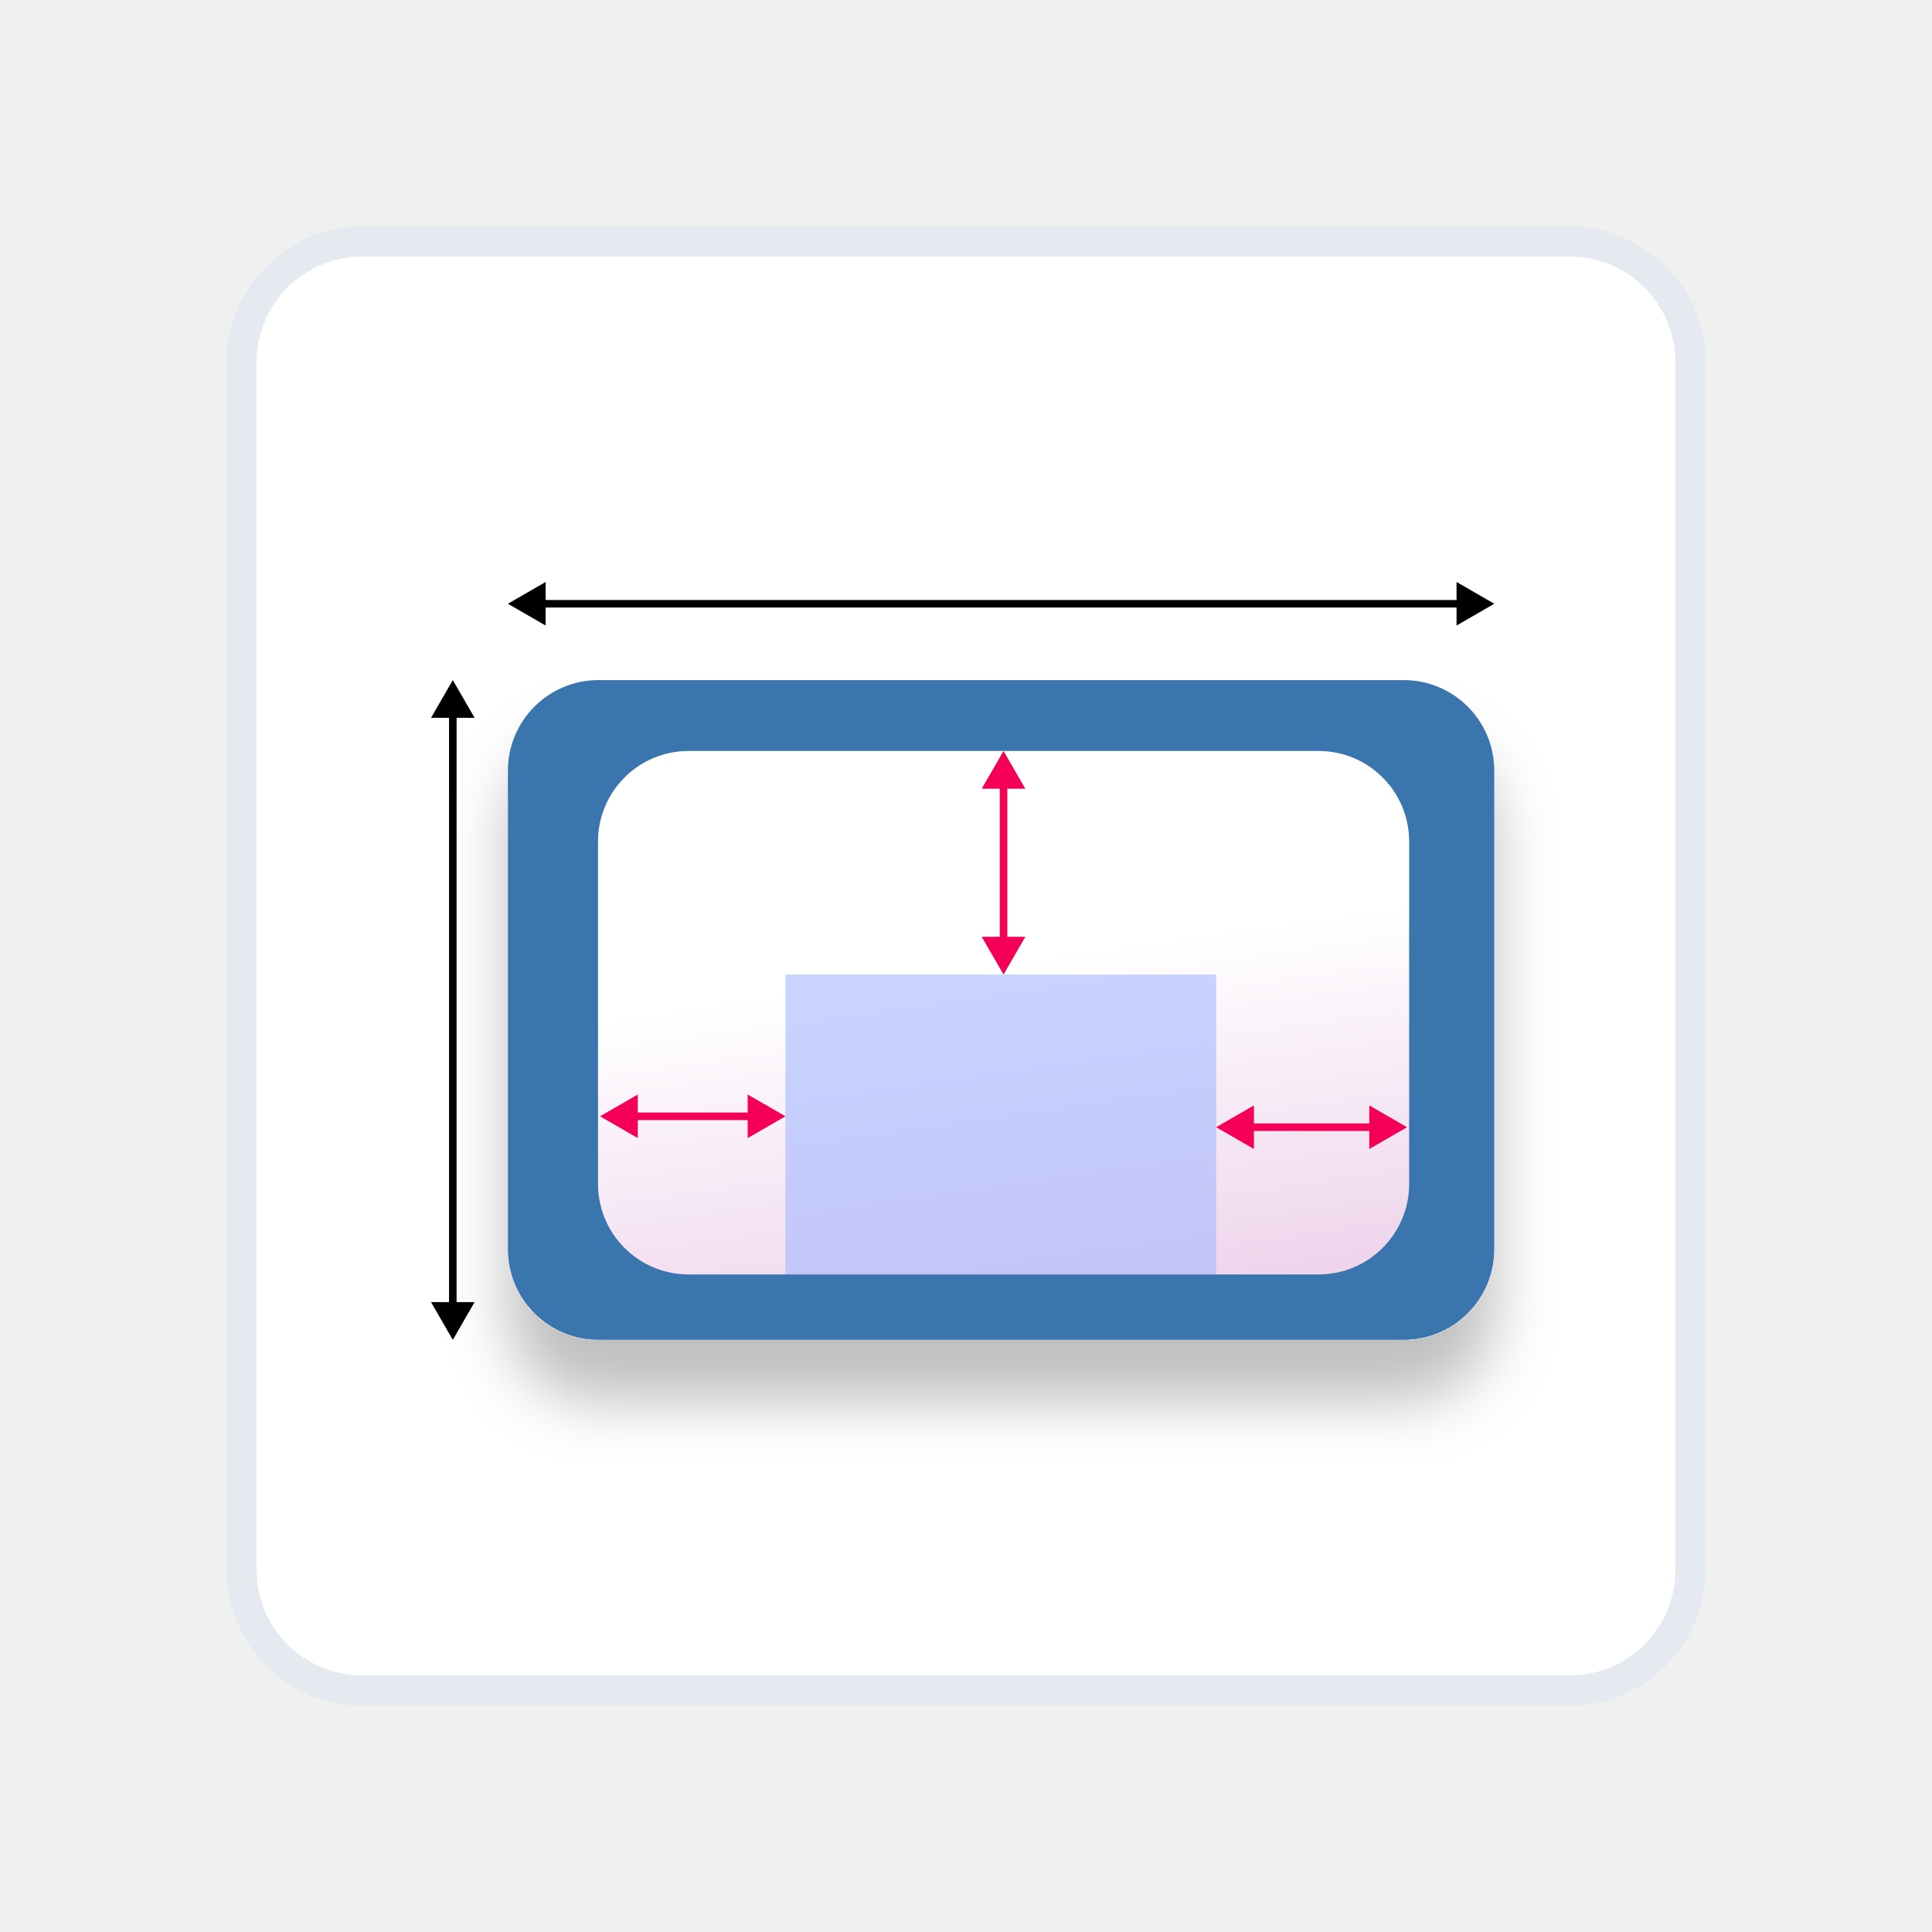
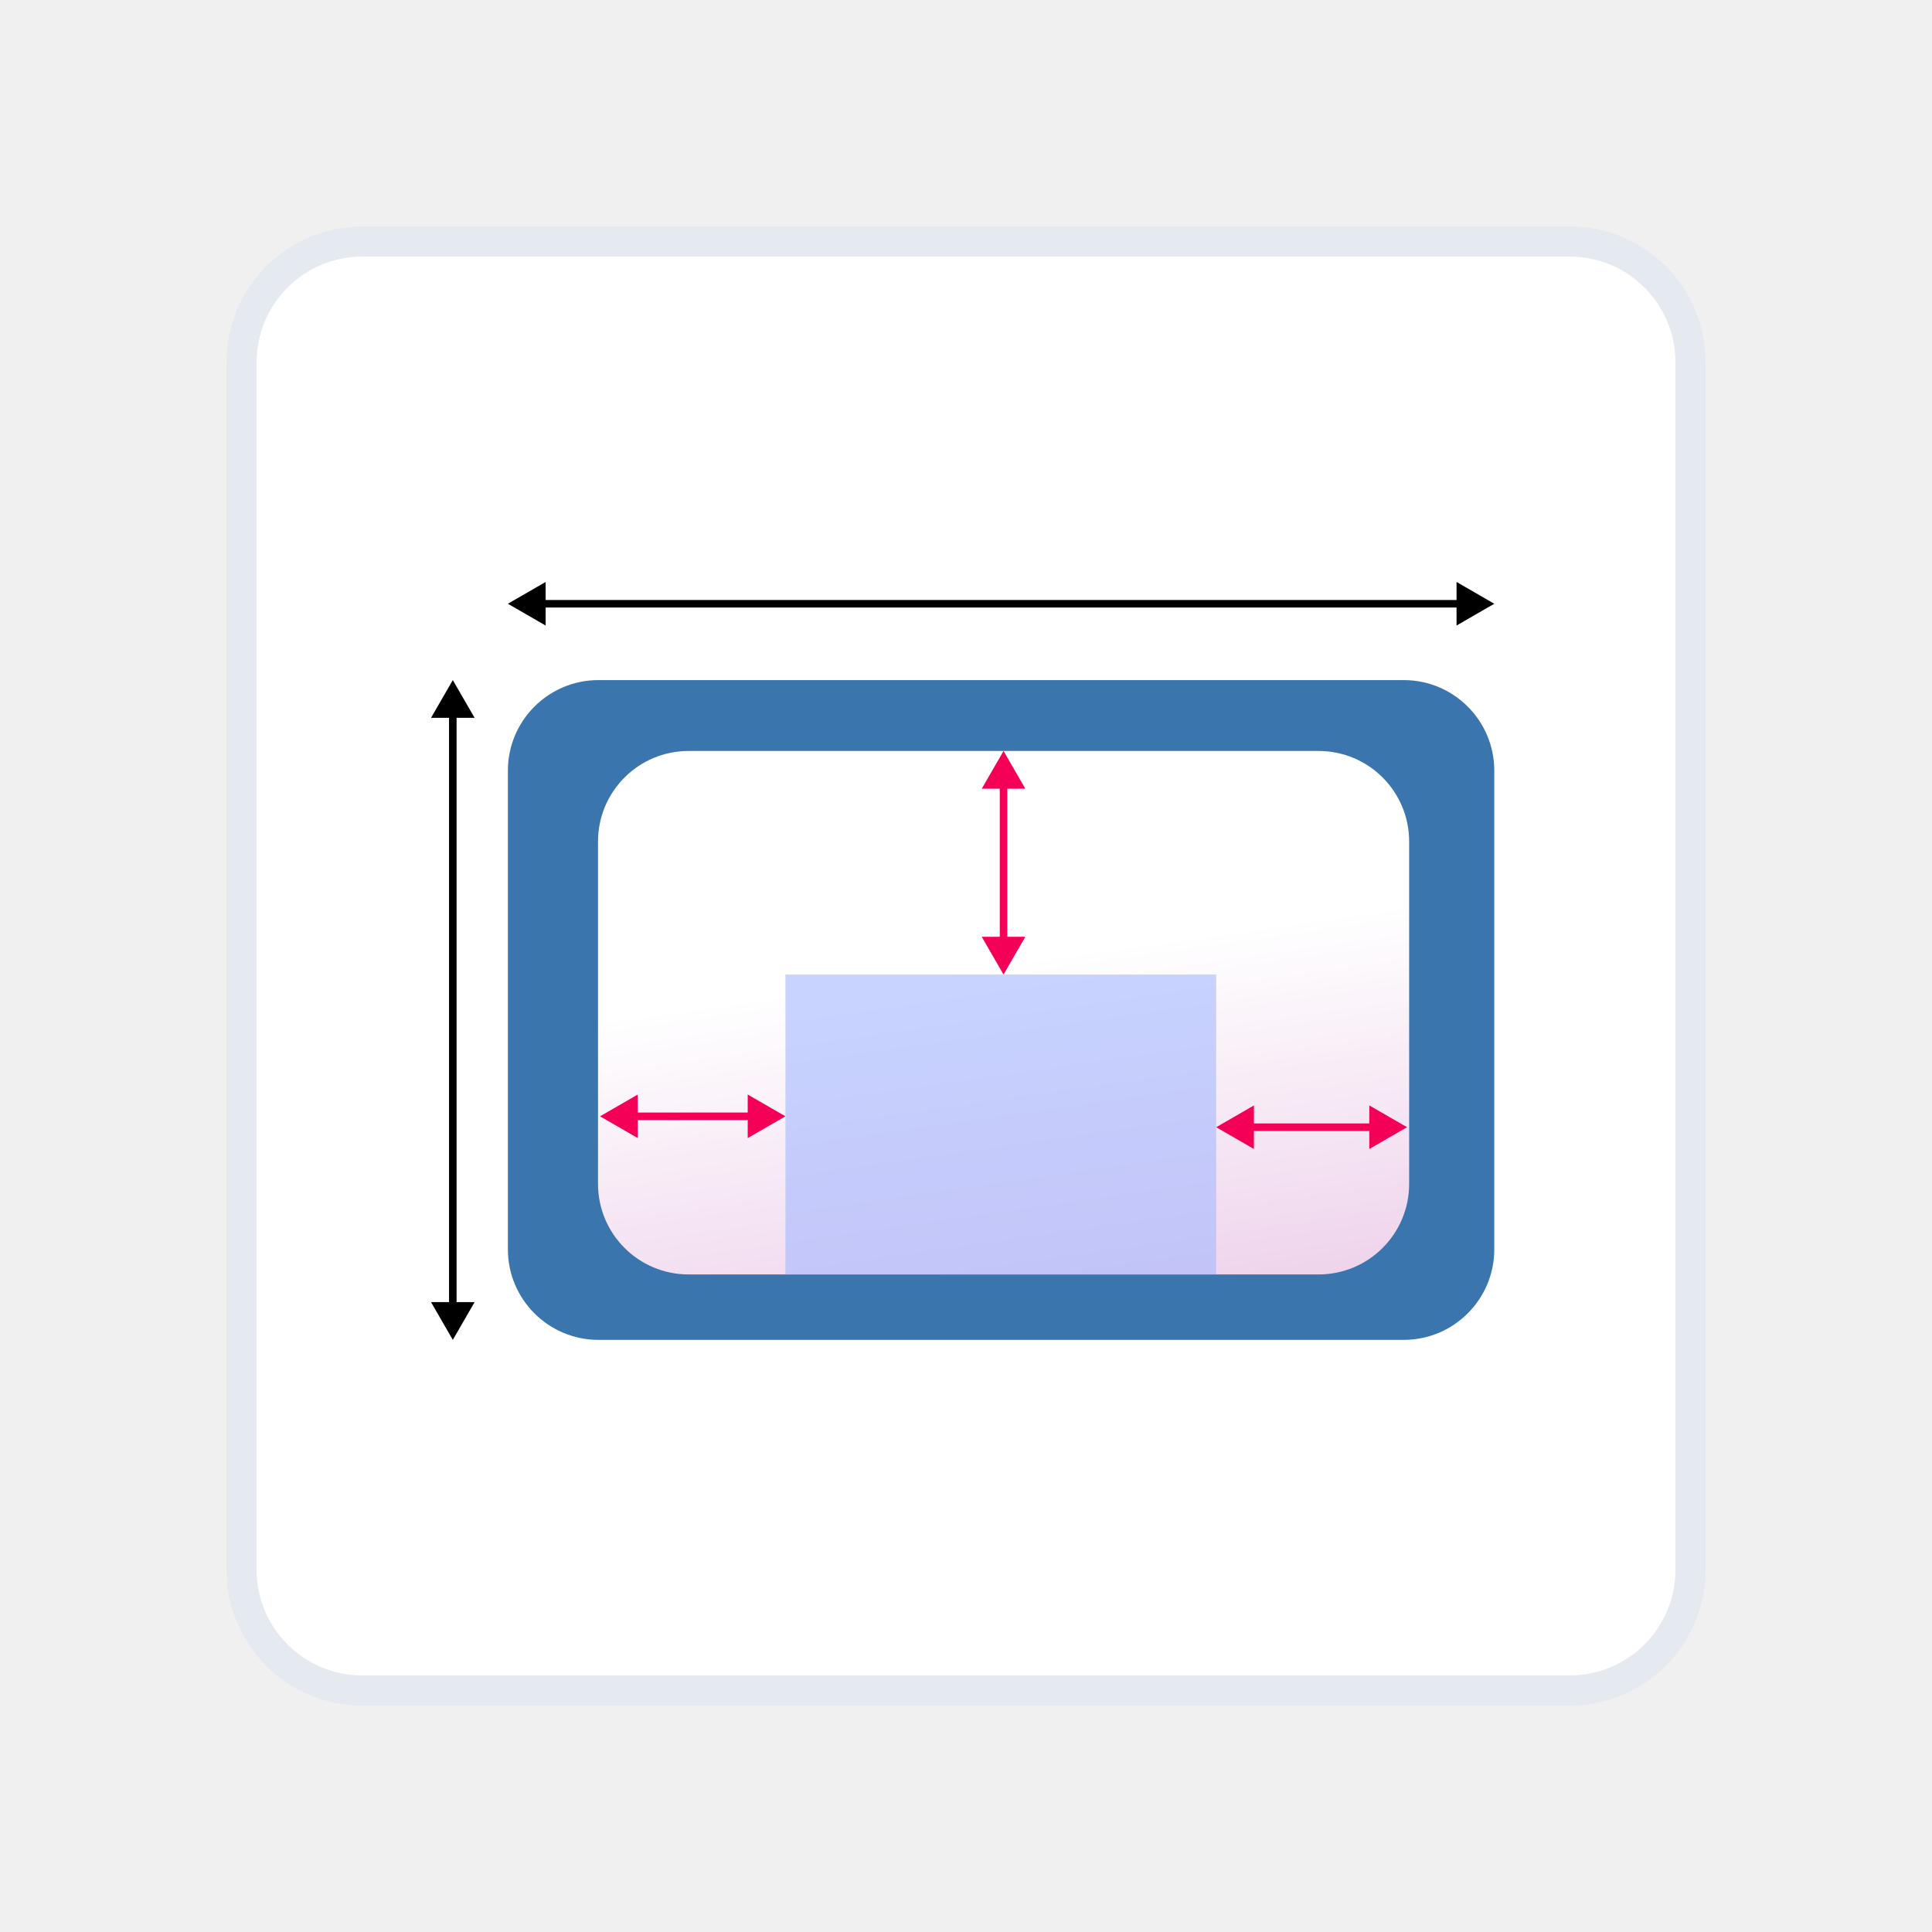
<svg xmlns="http://www.w3.org/2000/svg" width="128" height="128" viewBox="0 0 128 128" fill="none">
  <path d="M104 16H24C19.582 16 16 19.582 16 24V104C16 108.418 19.582 112 24 112H104C108.418 112 112 108.418 112 104V24C112 19.582 108.418 16 104 16Z" fill="white" stroke="#E5E9F0" stroke-width="2" />
  <g filter="url(#filter0_d_18_27)">
    <rect x="33.649" y="45.058" width="65.351" height="43.712" rx="6" fill="#3B75AD" />
  </g>
  <rect x="39.62" y="49.754" width="53.74" height="34.681" rx="6" fill="url(#paint0_linear_18_27)" />
  <path d="M33.649 40L36.149 41.443V38.557L33.649 40ZM99 40L96.5 38.557V41.443L99 40ZM35.899 40.25H96.75V39.75H35.899V40.25Z" fill="black" />
  <path d="M30 45.058L28.557 47.558L31.443 47.558L30 45.058ZM30 88.77L31.443 86.27L28.557 86.27L30 88.77ZM29.75 47.308L29.75 86.52L30.25 86.52L30.25 47.308L29.75 47.308Z" fill="black" />
  <rect opacity="0.6" x="52.037" y="64.566" width="28.539" height="19.869" fill="url(#paint1_linear_18_27)" />
  <path d="M66.487 64.566L67.93 62.066H65.043L66.487 64.566ZM66.487 49.754L65.043 52.254H67.93L66.487 49.754ZM66.737 62.316V52.004H66.237V62.316H66.737Z" fill="#F50057" />
  <path d="M80.576 74.681L83.076 76.124V73.237L80.576 74.681ZM93.22 74.681L90.72 73.237V76.124L93.22 74.681ZM82.826 74.931H90.97V74.431H82.826V74.931Z" fill="#F50057" />
  <path d="M39.754 73.958L42.254 75.401L42.254 72.515L39.754 73.958ZM52.037 73.958L49.537 72.515L49.537 75.401L52.037 73.958ZM42.004 74.208L49.787 74.208L49.787 73.708L42.004 73.708L42.004 74.208Z" fill="#F50057" />
  <defs>
-     <filter id="filter0_d_18_27" x="29.649" y="45.058" width="73.351" height="51.712" filterUnits="userSpaceOnUse" color-interpolation-filters="sRGB">
-       <feFlood flood-opacity="0" result="BackgroundImageFix" />
-       <feColorMatrix in="SourceAlpha" type="matrix" values="0 0 0 0 0 0 0 0 0 0 0 0 0 0 0 0 0 0 127 0" result="hardAlpha" />
-       <feOffset dy="4" />
-       <feGaussianBlur stdDeviation="2" />
-       <feComposite in2="hardAlpha" operator="out" />
-       <feColorMatrix type="matrix" values="0 0 0 0 0 0 0 0 0 0 0 0 0 0 0 0 0 0 0.25 0" />
-       <feBlend mode="normal" in2="BackgroundImageFix" result="effect1_dropShadow_18_27" />
-       <feBlend mode="normal" in="SourceGraphic" in2="effect1_dropShadow_18_27" result="shape" />
-     </filter>
    <linearGradient id="paint0_linear_18_27" x1="78.589" y1="62.037" x2="82.202" y2="87.325" gradientUnits="userSpaceOnUse">
      <stop stop-color="white" />
      <stop offset="1" stop-color="#EDD0EA" />
    </linearGradient>
    <linearGradient id="paint1_linear_18_27" x1="52.037" y1="64.566" x2="1915.44" y2="2741.08" gradientUnits="userSpaceOnUse">
      <stop stop-color="#A3B8FF" />
      <stop offset="1" stop-color="#8FA3E0" />
    </linearGradient>
  </defs>
</svg>
